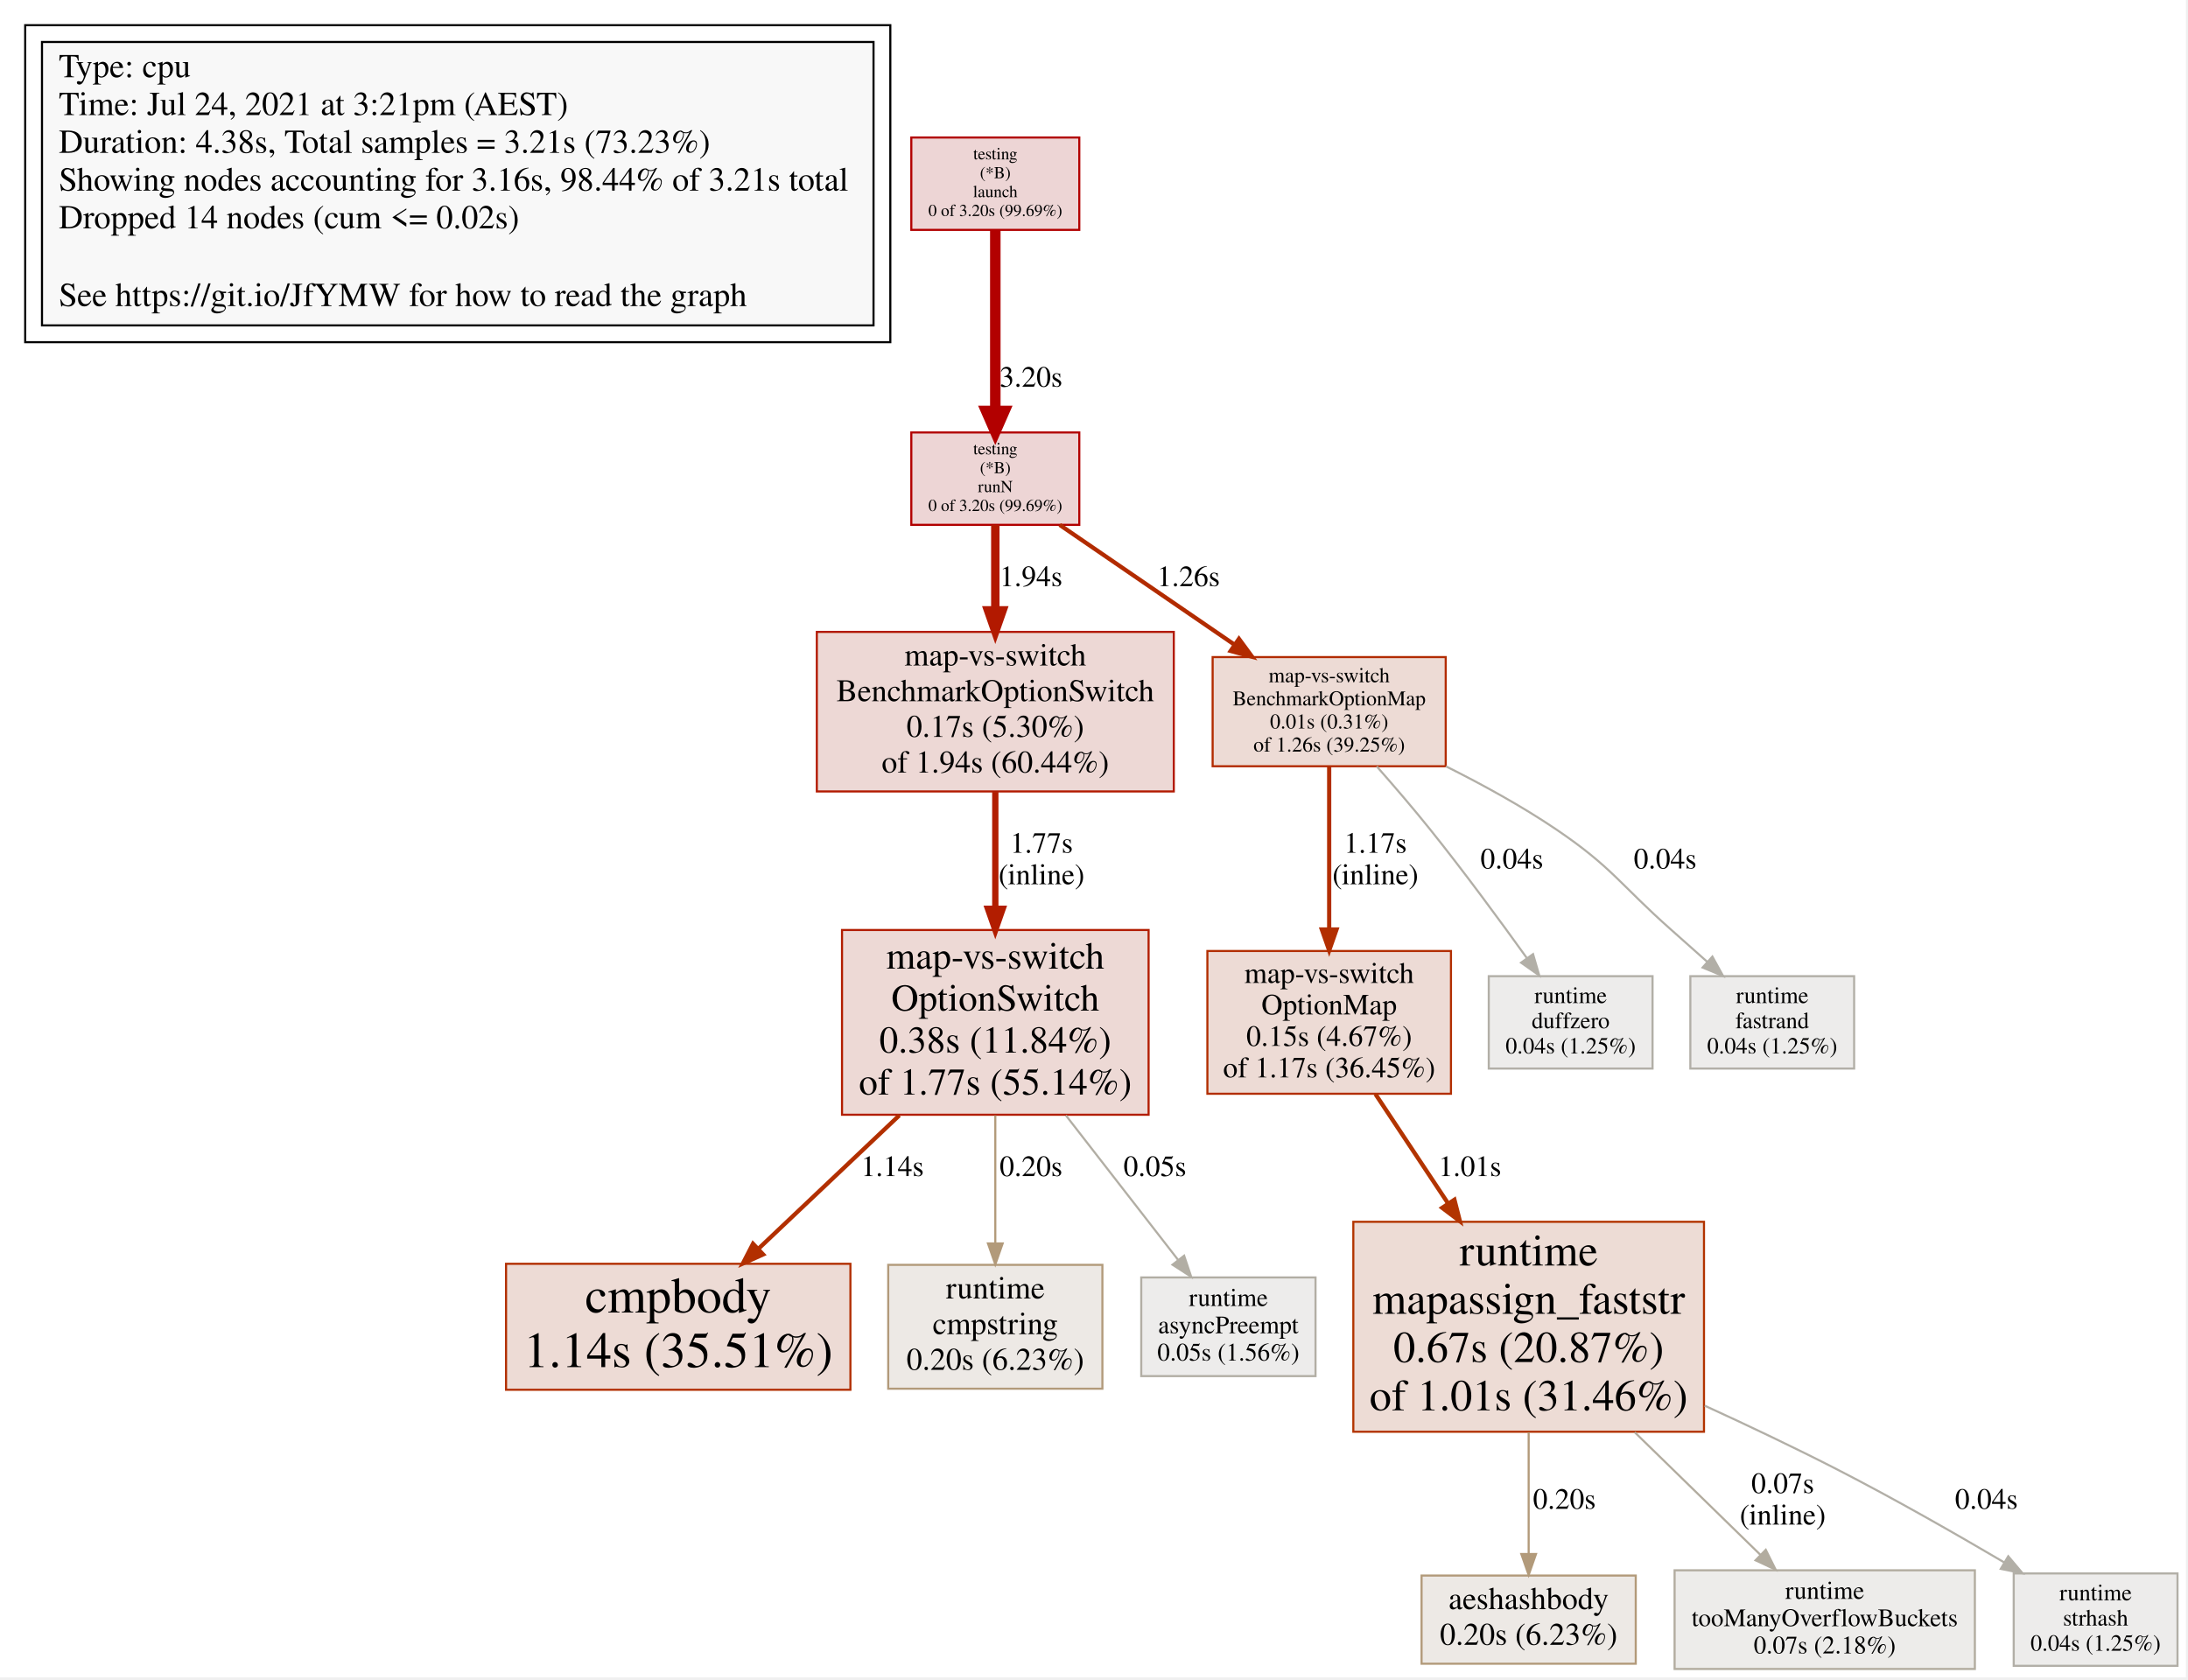
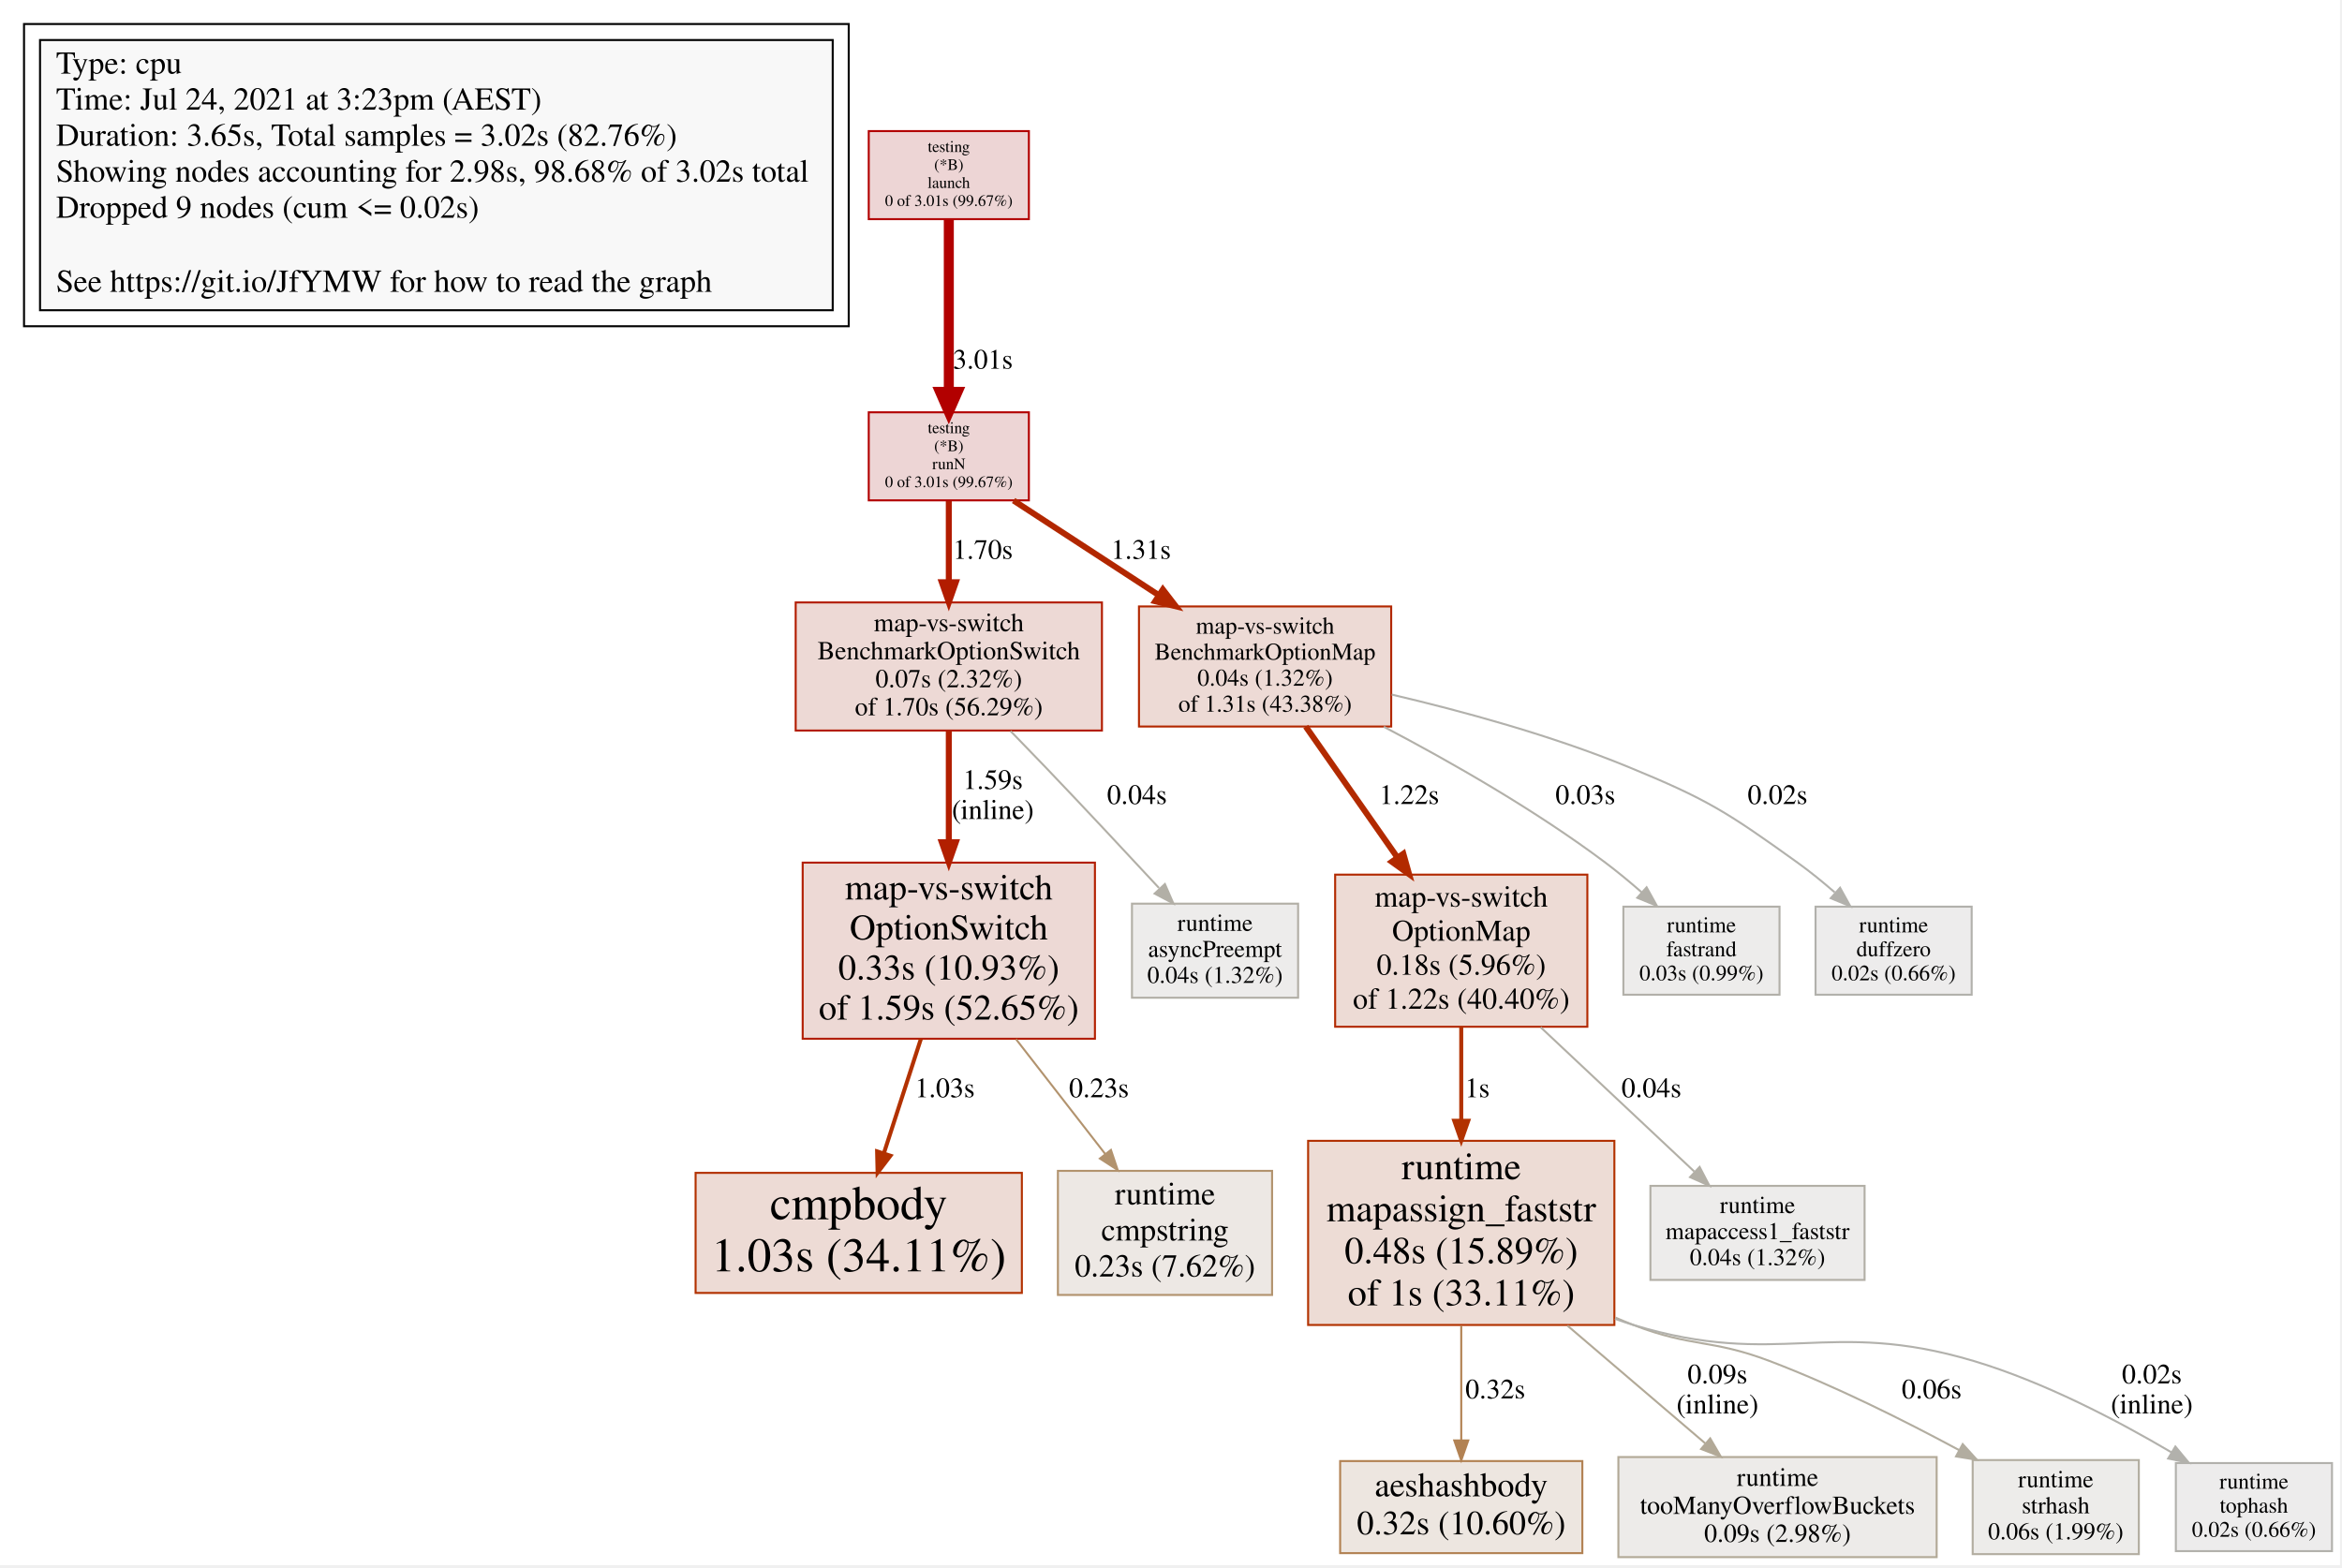
<svg xmlns="http://www.w3.org/2000/svg" xmlns:xlink="http://www.w3.org/1999/xlink" width="100%" height="100%">
  <g id="viewport" transform="scale(0.5,0.5) translate(0,0)">
-     <g id="graph0" class="graph" transform="scale(1 1) rotate(0) translate(4 795)">
-       <polygon fill="white" stroke="transparent" points="-4,4 -4,-795 1037,-795 1037,4 -4,4" />
+     <g id="graph0" class="graph" transform="scale(1 1) rotate(0) translate(4 778)">
+       <polygon fill="white" stroke="transparent" points="-4,4 -4,-778 1165,-778 1165,4 -4,4" />
      <g id="clust1" class="cluster">
-         <polygon fill="none" stroke="black" points="8,-632 8,-783 420,-783 420,-632 8,-632" />
+         <polygon fill="none" stroke="black" points="8,-615 8,-766 420,-766 420,-615 8,-615" />
      </g>
      <g id="node1" class="node">
-         <polygon fill="#f8f8f8" stroke="black" points="412,-775 16,-775 16,-640 412,-640 412,-775" />
-         <text text-anchor="start" x="24" y="-758.2" font-family="Times,serif" font-size="16.00">Type: cpu</text>
-         <text text-anchor="start" x="24" y="-740.2" font-family="Times,serif" font-size="16.00">Time: Jul 24, 2021 at 3:21pm (AEST)</text>
-         <text text-anchor="start" x="24" y="-722.2" font-family="Times,serif" font-size="16.00">Duration: 4.38s, Total samples = 3.21s (73.23%)</text>
-         <text text-anchor="start" x="24" y="-704.2" font-family="Times,serif" font-size="16.00">Showing nodes accounting for 3.16s, 98.44% of 3.21s total</text>
-         <text text-anchor="start" x="24" y="-686.2" font-family="Times,serif" font-size="16.00">Dropped 14 nodes (cum &lt;= 0.02s)</text>
-         <text text-anchor="start" x="24" y="-649.2" font-family="Times,serif" font-size="16.00">See https://git.io/JfYMW for how to read the graph</text>
+         <polygon fill="#f8f8f8" stroke="black" points="412,-758 16,-758 16,-623 412,-623 412,-758" />
+         <text text-anchor="start" x="24" y="-741.2" font-family="Times,serif" font-size="16.00">Type: cpu</text>
+         <text text-anchor="start" x="24" y="-723.2" font-family="Times,serif" font-size="16.00">Time: Jul 24, 2021 at 3:23pm (AEST)</text>
+         <text text-anchor="start" x="24" y="-705.2" font-family="Times,serif" font-size="16.00">Duration: 3.65s, Total samples = 3.02s (82.76%)</text>
+         <text text-anchor="start" x="24" y="-687.2" font-family="Times,serif" font-size="16.00">Showing nodes accounting for 2.98s, 98.68% of 3.02s total</text>
+         <text text-anchor="start" x="24" y="-669.2" font-family="Times,serif" font-size="16.00">Dropped 9 nodes (cum &lt;= 0.02s)</text>
+         <text text-anchor="start" x="24" y="-632.2" font-family="Times,serif" font-size="16.00">See https://git.io/JfYMW for how to read the graph</text>
      </g>
      <g id="node1" class="node">
        <g id="a_node1">
-           <a xlink:title="testing.(*B).launch (3.20s)">
-             <polygon fill="#edd5d5" stroke="#b20000" points="510,-729.5 430,-729.5 430,-685.5 510,-685.5 510,-729.5" />
-             <text text-anchor="middle" x="470" y="-719.1" font-family="Times,serif" font-size="8.00">testing</text>
-             <text text-anchor="middle" x="470" y="-710.1" font-family="Times,serif" font-size="8.00">(*B)</text>
-             <text text-anchor="middle" x="470" y="-701.1" font-family="Times,serif" font-size="8.00">launch</text>
-             <text text-anchor="middle" x="470" y="-692.1" font-family="Times,serif" font-size="8.00">0 of 3.20s (99.69%)</text>
+           <a xlink:title="testing.(*B).launch (3.01s)">
+             <polygon fill="#edd5d5" stroke="#b20000" points="510,-712.5 430,-712.5 430,-668.5 510,-668.5 510,-712.5" />
+             <text text-anchor="middle" x="470" y="-702.1" font-family="Times,serif" font-size="8.00">testing</text>
+             <text text-anchor="middle" x="470" y="-693.1" font-family="Times,serif" font-size="8.00">(*B)</text>
+             <text text-anchor="middle" x="470" y="-684.1" font-family="Times,serif" font-size="8.00">launch</text>
+             <text text-anchor="middle" x="470" y="-675.1" font-family="Times,serif" font-size="8.00">0 of 3.01s (99.67%)</text>
          </a>
        </g>
      </g>
      <g id="node2" class="node">
        <g id="a_node2">
-           <a xlink:title="testing.(*B).runN (3.20s)">
-             <polygon fill="#edd5d5" stroke="#b20000" points="510,-589 430,-589 430,-545 510,-545 510,-589" />
-             <text text-anchor="middle" x="470" y="-578.6" font-family="Times,serif" font-size="8.00">testing</text>
-             <text text-anchor="middle" x="470" y="-569.6" font-family="Times,serif" font-size="8.00">(*B)</text>
-             <text text-anchor="middle" x="470" y="-560.6" font-family="Times,serif" font-size="8.00">runN</text>
-             <text text-anchor="middle" x="470" y="-551.6" font-family="Times,serif" font-size="8.00">0 of 3.20s (99.69%)</text>
+           <a xlink:title="testing.(*B).runN (3.01s)">
+             <polygon fill="#edd5d5" stroke="#b20000" points="510,-572 430,-572 430,-528 510,-528 510,-572" />
+             <text text-anchor="middle" x="470" y="-561.6" font-family="Times,serif" font-size="8.00">testing</text>
+             <text text-anchor="middle" x="470" y="-552.6" font-family="Times,serif" font-size="8.00">(*B)</text>
+             <text text-anchor="middle" x="470" y="-543.6" font-family="Times,serif" font-size="8.00">runN</text>
+             <text text-anchor="middle" x="470" y="-534.6" font-family="Times,serif" font-size="8.00">0 of 3.01s (99.67%)</text>
          </a>
        </g>
      </g>
      <g id="edge1" class="edge">
        <g id="a_edge1">
-           <a xlink:title="testing.(*B).launch -&gt; testing.(*B).runN (3.20s)">
-             <path fill="none" stroke="#b20000" stroke-width="5" d="M470,-685.46C470,-662.59 470,-625.77 470,-599.45" />
-             <polygon fill="#b20000" stroke="#b20000" stroke-width="5" points="474.38,-599.23 470,-589.23 465.63,-599.23 474.38,-599.23" />
+           <a xlink:title="testing.(*B).launch -&gt; testing.(*B).runN (3.01s)">
+             <path fill="none" stroke="#b20000" stroke-width="5" d="M470,-668.46C470,-645.59 470,-608.77 470,-582.45" />
+             <polygon fill="#b20000" stroke="#b20000" stroke-width="5" points="474.38,-582.23 470,-572.23 465.63,-582.23 474.38,-582.23" />
          </a>
        </g>
        <g id="a_edge1-label">
-           <a xlink:title="testing.(*B).launch -&gt; testing.(*B).runN (3.20s)">
-             <text text-anchor="middle" x="487" y="-610.8" font-family="Times,serif" font-size="14.00"> 3.20s</text>
+           <a xlink:title="testing.(*B).launch -&gt; testing.(*B).runN (3.01s)">
+             <text text-anchor="middle" x="487" y="-593.8" font-family="Times,serif" font-size="14.00"> 3.01s</text>
+           </a>
+         </g>
+       </g>
+       <g id="node7" class="node">
+         <g id="a_node7">
+           <a xlink:title="github.com/joshcarp/go-benchmarks/map-vs-switch.BenchmarkOptionSwitch (1.70s)">
+             <polygon fill="#edd9d5" stroke="#b21c00" points="546.5,-477 393.5,-477 393.5,-413 546.5,-413 546.5,-477" />
+             <text text-anchor="middle" x="470" y="-462.6" font-family="Times,serif" font-size="13.00">map-vs-switch</text>
+             <text text-anchor="middle" x="470" y="-448.6" font-family="Times,serif" font-size="13.00">BenchmarkOptionSwitch</text>
+             <text text-anchor="middle" x="470" y="-434.6" font-family="Times,serif" font-size="13.00">0.07s (2.32%)</text>
+             <text text-anchor="middle" x="470" y="-420.6" font-family="Times,serif" font-size="13.00">of 1.70s (56.29%)</text>
+           </a>
+         </g>
+       </g>
+       <g id="edge2" class="edge">
+         <g id="a_edge2">
+           <a xlink:title="testing.(*B).runN -&gt; github.com/joshcarp/go-benchmarks/map-vs-switch.BenchmarkOptionSwitch (1.70s)">
+             <path fill="none" stroke="#b21c00" stroke-width="3" d="M470,-527.66C470,-516.01 470,-501.19 470,-487.38" />
+             <polygon fill="#b21c00" stroke="#b21c00" stroke-width="3" points="473.5,-487.09 470,-477.09 466.5,-487.09 473.5,-487.09" />
+           </a>
+         </g>
+         <g id="a_edge2-label">
+           <a xlink:title="testing.(*B).runN -&gt; github.com/joshcarp/go-benchmarks/map-vs-switch.BenchmarkOptionSwitch (1.70s)">
+             <text text-anchor="middle" x="487" y="-498.8" font-family="Times,serif" font-size="14.00"> 1.70s</text>
+           </a>
+         </g>
+       </g>
+       <g id="node8" class="node">
+         <g id="a_node8">
+           <a xlink:title="github.com/joshcarp/go-benchmarks/map-vs-switch.BenchmarkOptionMap (1.31s)">
+             <polygon fill="#eddad5" stroke="#b22700" points="691,-475 565,-475 565,-415 691,-415 691,-475" />
+             <text text-anchor="middle" x="628" y="-461.4" font-family="Times,serif" font-size="12.00">map-vs-switch</text>
+             <text text-anchor="middle" x="628" y="-448.4" font-family="Times,serif" font-size="12.00">BenchmarkOptionMap</text>
+             <text text-anchor="middle" x="628" y="-435.4" font-family="Times,serif" font-size="12.00">0.04s (1.32%)</text>
+             <text text-anchor="middle" x="628" y="-422.4" font-family="Times,serif" font-size="12.00">of 1.31s (43.38%)</text>
+           </a>
+         </g>
+       </g>
+       <g id="edge4" class="edge">
+         <g id="a_edge4">
+           <a xlink:title="testing.(*B).runN -&gt; github.com/joshcarp/go-benchmarks/map-vs-switch.BenchmarkOptionMap (1.31s)">
+             <path fill="none" stroke="#b22700" stroke-width="3" d="M502.35,-527.91C523.18,-514.33 550.74,-496.36 574.75,-480.72" />
+             <polygon fill="#b22700" stroke="#b22700" stroke-width="3" points="576.94,-483.46 583.41,-475.07 573.12,-477.6 576.94,-483.46" />
+           </a>
+         </g>
+         <g id="a_edge4-label">
+           <a xlink:title="testing.(*B).runN -&gt; github.com/joshcarp/go-benchmarks/map-vs-switch.BenchmarkOptionMap (1.31s)">
+             <text text-anchor="middle" x="566" y="-498.8" font-family="Times,serif" font-size="14.00"> 1.31s</text>
+           </a>
+         </g>
+       </g>
+       <g id="node3" class="node">
+         <g id="a_node3">
+           <a xlink:title="github.com/joshcarp/go-benchmarks/map-vs-switch.OptionSwitch (1.59s)">
+             <polygon fill="#edd9d5" stroke="#b21f00" points="543,-347 397,-347 397,-259 543,-259 543,-347" />
+             <text text-anchor="middle" x="470" y="-328.6" font-family="Times,serif" font-size="18.00">map-vs-switch</text>
+             <text text-anchor="middle" x="470" y="-308.6" font-family="Times,serif" font-size="18.00">OptionSwitch</text>
+             <text text-anchor="middle" x="470" y="-288.6" font-family="Times,serif" font-size="18.00">0.33s (10.93%)</text>
+             <text text-anchor="middle" x="470" y="-268.6" font-family="Times,serif" font-size="18.00">of 1.59s (52.65%)</text>
+           </a>
+         </g>
+       </g>
+       <g id="node5" class="node">
+         <g id="a_node5">
+           <a xlink:title="cmpbody (1.03s)">
+             <polygon fill="#eddbd5" stroke="#b23100" points="506.5,-192 343.5,-192 343.5,-132 506.5,-132 506.5,-192" />
+             <text text-anchor="middle" x="425" y="-168.8" font-family="Times,serif" font-size="24.00">cmpbody</text>
+             <text text-anchor="middle" x="425" y="-142.8" font-family="Times,serif" font-size="24.00">1.03s (34.11%)</text>
+           </a>
+         </g>
+       </g>
+       <g id="edge6" class="edge">
+         <g id="a_edge6">
+           <a xlink:title="github.com/joshcarp/go-benchmarks/map-vs-switch.OptionSwitch -&gt; cmpbody (1.03s)">
+             <path fill="none" stroke="#b23100" stroke-width="2" d="M456.01,-258.78C450.14,-240.66 443.37,-219.74 437.66,-202.09" />
+             <polygon fill="#b23100" stroke="#b23100" stroke-width="2" points="440.84,-200.55 434.43,-192.12 434.18,-202.71 440.84,-200.55" />
+           </a>
+         </g>
+         <g id="a_edge6-label">
+           <a xlink:title="github.com/joshcarp/go-benchmarks/map-vs-switch.OptionSwitch -&gt; cmpbody (1.03s)">
+             <text text-anchor="middle" x="468" y="-229.8" font-family="Times,serif" font-size="14.00"> 1.03s</text>
+           </a>
+         </g>
+       </g>
+       <g id="node10" class="node">
+         <g id="a_node10">
+           <a xlink:title="runtime.cmpstring (0.23s)">
+             <polygon fill="#ede8e4" stroke="#b2936e" points="631.5,-193 524.5,-193 524.5,-131 631.5,-131 631.5,-193" />
+             <text text-anchor="middle" x="578" y="-176.2" font-family="Times,serif" font-size="16.00">runtime</text>
+             <text text-anchor="middle" x="578" y="-158.2" font-family="Times,serif" font-size="16.00">cmpstring</text>
+             <text text-anchor="middle" x="578" y="-140.2" font-family="Times,serif" font-size="16.00">0.23s (7.62%)</text>
+           </a>
+         </g>
+       </g>
+       <g id="edge9" class="edge">
+         <g id="a_edge9">
+           <a xlink:title="github.com/joshcarp/go-benchmarks/map-vs-switch.OptionSwitch -&gt; runtime.cmpstring (0.23s)">
+             <path fill="none" stroke="#b2936e" d="M503.58,-258.78C517.86,-240.4 534.38,-219.14 548.22,-201.32" />
+             <polygon fill="#b2936e" stroke="#b2936e" points="551,-203.45 554.38,-193.4 545.48,-199.15 551,-203.45" />
+           </a>
+         </g>
+         <g id="a_edge9-label">
+           <a xlink:title="github.com/joshcarp/go-benchmarks/map-vs-switch.OptionSwitch -&gt; runtime.cmpstring (0.23s)">
+             <text text-anchor="middle" x="545" y="-229.8" font-family="Times,serif" font-size="14.00"> 0.23s</text>
+           </a>
+         </g>
+       </g>
+       <g id="node4" class="node">
+         <g id="a_node4">
+           <a xlink:title="runtime.mapassign_faststr (1s)">
+             <polygon fill="#eddcd5" stroke="#b23200" points="802.5,-208 649.5,-208 649.5,-116 802.5,-116 802.5,-208" />
+             <text text-anchor="middle" x="726" y="-188.8" font-family="Times,serif" font-size="19.00">runtime</text>
+             <text text-anchor="middle" x="726" y="-167.8" font-family="Times,serif" font-size="19.00">mapassign_faststr</text>
+             <text text-anchor="middle" x="726" y="-146.8" font-family="Times,serif" font-size="19.00">0.48s (15.89%)</text>
+             <text text-anchor="middle" x="726" y="-125.8" font-family="Times,serif" font-size="19.00">of 1s (33.11%)</text>
+           </a>
+         </g>
+       </g>
+       <g id="node9" class="node">
+         <g id="a_node9">
+           <a xlink:title="aeshashbody (0.32s)">
+             <polygon fill="#ede6e0" stroke="#b28253" points="786.5,-48 665.5,-48 665.5,-2 786.5,-2 786.5,-48" />
+             <text text-anchor="middle" x="726" y="-30.4" font-family="Times,serif" font-size="17.00">aeshashbody</text>
+             <text text-anchor="middle" x="726" y="-11.4" font-family="Times,serif" font-size="17.00">0.32s (10.60%)</text>
+           </a>
+         </g>
+       </g>
+       <g id="edge8" class="edge">
+         <g id="a_edge8">
+           <a xlink:title="runtime.mapassign_faststr -&gt; aeshashbody (0.32s)">
+             <path fill="none" stroke="#b28253" d="M726,-115.67C726,-96.89 726,-75.54 726,-58.39" />
+             <polygon fill="#b28253" stroke="#b28253" points="729.5,-58.31 726,-48.31 722.5,-58.31 729.5,-58.31" />
+           </a>
+         </g>
+         <g id="a_edge8-label">
+           <a xlink:title="runtime.mapassign_faststr -&gt; aeshashbody (0.32s)">
+             <text text-anchor="middle" x="743" y="-79.3" font-family="Times,serif" font-size="14.00"> 0.32s</text>
+           </a>
+         </g>
+       </g>
+       <g id="node11" class="node">
+         <g id="a_node11">
+           <a xlink:title="runtime.tooManyOverflowBuckets (0.09s)">
+             <polygon fill="#edebe9" stroke="#b2a997" points="963.5,-50 804.5,-50 804.5,0 963.5,0 963.5,-50" />
+             <text text-anchor="middle" x="884" y="-35.6" font-family="Times,serif" font-size="13.00">runtime</text>
+             <text text-anchor="middle" x="884" y="-21.6" font-family="Times,serif" font-size="13.00">tooManyOverflowBuckets</text>
+             <text text-anchor="middle" x="884" y="-7.6" font-family="Times,serif" font-size="13.00">0.09s (2.98%)</text>
+           </a>
+         </g>
+       </g>
+       <g id="edge10" class="edge">
+         <g id="a_edge10">
+           <a xlink:title="runtime.mapassign_faststr -&gt; runtime.tooManyOverflowBuckets (0.09s)">
+             <path fill="none" stroke="#b2a997" d="M779.05,-115.67C801.69,-96.33 827.52,-74.26 847.89,-56.85" />
+             <polygon fill="#b2a997" stroke="#b2a997" points="850.37,-59.34 855.69,-50.19 845.82,-54.02 850.37,-59.34" />
+           </a>
+         </g>
+         <g id="a_edge10-label">
+           <a xlink:title="runtime.mapassign_faststr -&gt; runtime.tooManyOverflowBuckets (0.09s)">
+             <text text-anchor="middle" x="854" y="-86.8" font-family="Times,serif" font-size="14.00"> 0.09s</text>
+             <text text-anchor="middle" x="854" y="-71.8" font-family="Times,serif" font-size="14.00"> (inline)</text>
+           </a>
+         </g>
+       </g>
+       <g id="node12" class="node">
+         <g id="a_node12">
+           <a xlink:title="runtime.strhash (0.06s)">
+             <polygon fill="#edecea" stroke="#b2ada0" points="1064.5,-48.5 981.5,-48.5 981.5,-1.5 1064.5,-1.5 1064.5,-48.5" />
+             <text text-anchor="middle" x="1023" y="-34.9" font-family="Times,serif" font-size="12.00">runtime</text>
+             <text text-anchor="middle" x="1023" y="-21.9" font-family="Times,serif" font-size="12.00">strhash</text>
+             <text text-anchor="middle" x="1023" y="-8.9" font-family="Times,serif" font-size="12.00">0.06s (1.99%)</text>
+           </a>
+         </g>
+       </g>
+       <g id="edge11" class="edge">
+         <g id="a_edge11">
+           <a xlink:title="runtime.mapassign_faststr -&gt; runtime.strhash (0.06s)">
+             <path fill="none" stroke="#b2ada0" d="M802.98,-119.69C806,-118.39 809.02,-117.16 812,-116 841.14,-104.68 850.77,-109.09 880,-98 912.57,-85.64 947.53,-68.13 974.72,-53.47" />
+             <polygon fill="#b2ada0" stroke="#b2ada0" points="976.52,-56.47 983.63,-48.62 973.18,-50.32 976.52,-56.47" />
+           </a>
+         </g>
+         <g id="a_edge11-label">
+           <a xlink:title="runtime.mapassign_faststr -&gt; runtime.strhash (0.06s)">
+             <text text-anchor="middle" x="961" y="-79.3" font-family="Times,serif" font-size="14.00"> 0.06s</text>
+           </a>
+         </g>
+       </g>
+       <g id="node17" class="node">
+         <g id="a_node17">
+           <a xlink:title="runtime.tophash (0.02s)">
+             <polygon fill="#edecec" stroke="#b2b1ac" points="1161,-47 1083,-47 1083,-3 1161,-3 1161,-47" />
+             <text text-anchor="middle" x="1122" y="-34.2" font-family="Times,serif" font-size="11.00">runtime</text>
+             <text text-anchor="middle" x="1122" y="-22.2" font-family="Times,serif" font-size="11.00">tophash</text>
+             <text text-anchor="middle" x="1122" y="-10.2" font-family="Times,serif" font-size="11.00">0.02s (0.66%)</text>
+           </a>
+         </g>
+       </g>
+       <g id="edge16" class="edge">
+         <g id="a_edge16">
+           <a xlink:title="runtime.mapassign_faststr -&gt; runtime.tophash (0.02s)">
+             <path fill="none" stroke="#b2b1ac" d="M802.77,-119.09C805.85,-117.96 808.94,-116.93 812,-116 884.72,-94 909.2,-119.74 982,-98 1017.06,-87.53 1053.73,-68.32 1080.75,-52.38" />
+             <polygon fill="#b2b1ac" stroke="#b2b1ac" points="1082.75,-55.26 1089.52,-47.11 1079.15,-49.26 1082.75,-55.26" />
+           </a>
+         </g>
+         <g id="a_edge16-label">
+           <a xlink:title="runtime.mapassign_faststr -&gt; runtime.tophash (0.02s)">
+             <text text-anchor="middle" x="1071" y="-86.8" font-family="Times,serif" font-size="14.00"> 0.02s</text>
+             <text text-anchor="middle" x="1071" y="-71.8" font-family="Times,serif" font-size="14.00"> (inline)</text>
          </a>
        </g>
      </g>
      <g id="node6" class="node">
        <g id="a_node6">
-           <a xlink:title="github.com/joshcarp/benchmarks/map-vs-switch.BenchmarkOptionSwitch (1.94s)">
-             <polygon fill="#edd8d5" stroke="#b21900" points="555,-494 385,-494 385,-418 555,-418 555,-494" />
-             <text text-anchor="middle" x="470" y="-478" font-family="Times,serif" font-size="15.00">map-vs-switch</text>
-             <text text-anchor="middle" x="470" y="-461" font-family="Times,serif" font-size="15.00">BenchmarkOptionSwitch</text>
-             <text text-anchor="middle" x="470" y="-444" font-family="Times,serif" font-size="15.00">0.17s (5.30%)</text>
-             <text text-anchor="middle" x="470" y="-427" font-family="Times,serif" font-size="15.00">of 1.94s (60.44%)</text>
-           </a>
-         </g>
-       </g>
-       <g id="edge2" class="edge">
-         <g id="a_edge2">
-           <a xlink:title="testing.(*B).runN -&gt; github.com/joshcarp/benchmarks/map-vs-switch.BenchmarkOptionSwitch (1.94s)">
-             <path fill="none" stroke="#b21900" stroke-width="4" d="M470,-544.98C470,-533.43 470,-518.61 470,-504.43" />
-             <polygon fill="#b21900" stroke="#b21900" stroke-width="4" points="473.5,-504.28 470,-494.28 466.5,-504.28 473.5,-504.28" />
-           </a>
-         </g>
-         <g id="a_edge2-label">
-           <a xlink:title="testing.(*B).runN -&gt; github.com/joshcarp/benchmarks/map-vs-switch.BenchmarkOptionSwitch (1.94s)">
-             <text text-anchor="middle" x="487" y="-515.8" font-family="Times,serif" font-size="14.00"> 1.94s</text>
-           </a>
-         </g>
-       </g>
-       <g id="node8" class="node">
-         <g id="a_node8">
-           <a xlink:title="github.com/joshcarp/benchmarks/map-vs-switch.BenchmarkOptionMap (1.26s)">
-             <polygon fill="#eddbd5" stroke="#b22b00" points="684.5,-482 573.5,-482 573.5,-430 684.5,-430 684.5,-482" />
-             <text text-anchor="middle" x="629" y="-470" font-family="Times,serif" font-size="10.00">map-vs-switch</text>
-             <text text-anchor="middle" x="629" y="-459" font-family="Times,serif" font-size="10.00">BenchmarkOptionMap</text>
-             <text text-anchor="middle" x="629" y="-448" font-family="Times,serif" font-size="10.00">0.01s (0.31%)</text>
-             <text text-anchor="middle" x="629" y="-437" font-family="Times,serif" font-size="10.00">of 1.26s (39.25%)</text>
-           </a>
-         </g>
-       </g>
-       <g id="edge4" class="edge">
-         <g id="a_edge4">
-           <a xlink:title="testing.(*B).runN -&gt; github.com/joshcarp/benchmarks/map-vs-switch.BenchmarkOptionMap (1.26s)">
-             <path fill="none" stroke="#b22b00" stroke-width="2" d="M500.66,-544.98C524.27,-528.8 557.27,-506.17 583.9,-487.92" />
-             <polygon fill="#b22b00" stroke="#b22b00" stroke-width="2" points="586.03,-490.7 592.3,-482.16 582.07,-484.93 586.03,-490.7" />
-           </a>
-         </g>
-         <g id="a_edge4-label">
-           <a xlink:title="testing.(*B).runN -&gt; github.com/joshcarp/benchmarks/map-vs-switch.BenchmarkOptionMap (1.26s)">
-             <text text-anchor="middle" x="562" y="-515.8" font-family="Times,serif" font-size="14.00"> 1.26s</text>
-           </a>
-         </g>
-       </g>
-       <g id="node3" class="node">
-         <g id="a_node3">
-           <a xlink:title="github.com/joshcarp/benchmarks/map-vs-switch.OptionSwitch (1.77s)">
-             <polygon fill="#edd9d5" stroke="#b21d00" points="543,-352 397,-352 397,-264 543,-264 543,-352" />
-             <text text-anchor="middle" x="470" y="-333.6" font-family="Times,serif" font-size="18.00">map-vs-switch</text>
-             <text text-anchor="middle" x="470" y="-313.6" font-family="Times,serif" font-size="18.00">OptionSwitch</text>
-             <text text-anchor="middle" x="470" y="-293.6" font-family="Times,serif" font-size="18.00">0.38s (11.84%)</text>
-             <text text-anchor="middle" x="470" y="-273.6" font-family="Times,serif" font-size="18.00">of 1.77s (55.14%)</text>
-           </a>
-         </g>
-       </g>
-       <g id="node4" class="node">
-         <g id="a_node4">
-           <a xlink:title="cmpbody (1.14s)">
-             <polygon fill="#eddbd5" stroke="#b22f00" points="401,-193 237,-193 237,-133 401,-133 401,-193" />
-             <text text-anchor="middle" x="319" y="-169.8" font-family="Times,serif" font-size="24.00">cmpbody</text>
-             <text text-anchor="middle" x="319" y="-143.8" font-family="Times,serif" font-size="24.00">1.14s (35.51%)</text>
-           </a>
-         </g>
-       </g>
-       <g id="edge6" class="edge">
-         <g id="a_edge6">
-           <a xlink:title="github.com/joshcarp/benchmarks/map-vs-switch.OptionSwitch -&gt; cmpbody (1.14s)">
-             <path fill="none" stroke="#b22f00" stroke-width="2" d="M424.29,-263.71C402.79,-243.35 377.47,-219.37 357.04,-200.02" />
-             <polygon fill="#b22f00" stroke="#b22f00" stroke-width="2" points="359.42,-197.46 349.75,-193.12 354.61,-202.54 359.42,-197.46" />
-           </a>
-         </g>
-         <g id="a_edge6-label">
-           <a xlink:title="github.com/joshcarp/benchmarks/map-vs-switch.OptionSwitch -&gt; cmpbody (1.14s)">
-             <text text-anchor="middle" x="421" y="-234.8" font-family="Times,serif" font-size="14.00"> 1.14s</text>
-           </a>
-         </g>
-       </g>
-       <g id="node10" class="node">
-         <g id="a_node10">
-           <a xlink:title="runtime.cmpstring (0.20s)">
-             <polygon fill="#ede9e5" stroke="#b29a7a" points="521,-192.5 419,-192.5 419,-133.5 521,-133.5 521,-192.5" />
-             <text text-anchor="middle" x="470" y="-176.5" font-family="Times,serif" font-size="15.00">runtime</text>
-             <text text-anchor="middle" x="470" y="-159.5" font-family="Times,serif" font-size="15.00">cmpstring</text>
-             <text text-anchor="middle" x="470" y="-142.5" font-family="Times,serif" font-size="15.00">0.20s (6.23%)</text>
-           </a>
-         </g>
-       </g>
-       <g id="edge8" class="edge">
-         <g id="a_edge8">
-           <a xlink:title="github.com/joshcarp/benchmarks/map-vs-switch.OptionSwitch -&gt; runtime.cmpstring (0.20s)">
-             <path fill="none" stroke="#b29a7a" d="M470,-263.71C470,-244.29 470,-221.56 470,-202.71" />
-             <polygon fill="#b29a7a" stroke="#b29a7a" points="473.5,-202.69 470,-192.69 466.5,-202.69 473.5,-202.69" />
-           </a>
-         </g>
-         <g id="a_edge8-label">
-           <a xlink:title="github.com/joshcarp/benchmarks/map-vs-switch.OptionSwitch -&gt; runtime.cmpstring (0.20s)">
-             <text text-anchor="middle" x="487" y="-234.8" font-family="Times,serif" font-size="14.00"> 0.20s</text>
-           </a>
-         </g>
-       </g>
-       <g id="node12" class="node">
-         <g id="a_node12">
-           <a xlink:title="runtime.asyncPreempt (0.05s)">
-             <polygon fill="#edeceb" stroke="#b2aea4" points="622.5,-186.5 539.5,-186.5 539.5,-139.5 622.5,-139.5 622.5,-186.5" />
-             <text text-anchor="middle" x="581" y="-172.9" font-family="Times,serif" font-size="12.00">runtime</text>
-             <text text-anchor="middle" x="581" y="-159.9" font-family="Times,serif" font-size="12.00">asyncPreempt</text>
-             <text text-anchor="middle" x="581" y="-146.9" font-family="Times,serif" font-size="12.00">0.05s (1.56%)</text>
-           </a>
-         </g>
-       </g>
-       <g id="edge11" class="edge">
-         <g id="a_edge11">
-           <a xlink:title="github.com/joshcarp/benchmarks/map-vs-switch.OptionSwitch -&gt; runtime.asyncPreempt (0.05s)">
-             <path fill="none" stroke="#b2aea4" d="M503.6,-263.71C520.88,-241.45 541.52,-214.86 557.14,-194.74" />
-             <polygon fill="#b2aea4" stroke="#b2aea4" points="559.92,-196.86 563.29,-186.81 554.39,-192.57 559.92,-196.86" />
-           </a>
-         </g>
-         <g id="a_edge11-label">
-           <a xlink:title="github.com/joshcarp/benchmarks/map-vs-switch.OptionSwitch -&gt; runtime.asyncPreempt (0.05s)">
-             <text text-anchor="middle" x="546" y="-234.8" font-family="Times,serif" font-size="14.00"> 0.05s</text>
-           </a>
-         </g>
-       </g>
-       <g id="node5" class="node">
-         <g id="a_node5">
-           <a xlink:title="runtime.mapassign_faststr (1.01s)">
-             <polygon fill="#eddcd5" stroke="#b23400" points="807.5,-213 640.5,-213 640.5,-113 807.5,-113 807.5,-213" />
-             <text text-anchor="middle" x="724" y="-192.2" font-family="Times,serif" font-size="21.00">runtime</text>
-             <text text-anchor="middle" x="724" y="-169.2" font-family="Times,serif" font-size="21.00">mapassign_faststr</text>
-             <text text-anchor="middle" x="724" y="-146.2" font-family="Times,serif" font-size="21.00">0.67s (20.87%)</text>
-             <text text-anchor="middle" x="724" y="-123.2" font-family="Times,serif" font-size="21.00">of 1.01s (31.46%)</text>
-           </a>
-         </g>
-       </g>
-       <g id="node9" class="node">
-         <g id="a_node9">
-           <a xlink:title="aeshashbody (0.20s)">
-             <polygon fill="#ede9e5" stroke="#b29a7a" points="775,-44.5 673,-44.5 673,-2.5 775,-2.5 775,-44.5" />
-             <text text-anchor="middle" x="724" y="-28.5" font-family="Times,serif" font-size="15.00">aeshashbody</text>
-             <text text-anchor="middle" x="724" y="-11.5" font-family="Times,serif" font-size="15.00">0.20s (6.23%)</text>
-           </a>
-         </g>
-       </g>
-       <g id="edge9" class="edge">
-         <g id="a_edge9">
-           <a xlink:title="runtime.mapassign_faststr -&gt; aeshashbody (0.20s)">
-             <path fill="none" stroke="#b29a7a" d="M724,-112.75C724,-93.53 724,-72.1 724,-55.17" />
-             <polygon fill="#b29a7a" stroke="#b29a7a" points="727.5,-54.76 724,-44.76 720.5,-54.76 727.5,-54.76" />
-           </a>
-         </g>
-         <g id="a_edge9-label">
-           <a xlink:title="runtime.mapassign_faststr -&gt; aeshashbody (0.20s)">
-             <text text-anchor="middle" x="741" y="-76.3" font-family="Times,serif" font-size="14.00"> 0.20s</text>
-           </a>
-         </g>
-       </g>
-       <g id="node11" class="node">
-         <g id="a_node11">
-           <a xlink:title="runtime.tooManyOverflowBuckets (0.07s)">
-             <polygon fill="#edecea" stroke="#b2ac9f" points="936.5,-47 793.5,-47 793.5,0 936.5,0 936.5,-47" />
-             <text text-anchor="middle" x="865" y="-33.4" font-family="Times,serif" font-size="12.00">runtime</text>
-             <text text-anchor="middle" x="865" y="-20.4" font-family="Times,serif" font-size="12.00">tooManyOverflowBuckets</text>
-             <text text-anchor="middle" x="865" y="-7.4" font-family="Times,serif" font-size="12.00">0.07s (2.18%)</text>
-           </a>
-         </g>
-       </g>
-       <g id="edge10" class="edge">
-         <g id="a_edge10">
-           <a xlink:title="runtime.mapassign_faststr -&gt; runtime.tooManyOverflowBuckets (0.07s)">
-             <path fill="none" stroke="#b2ac9f" d="M774.51,-112.75C794.56,-93.19 816.96,-71.35 834.46,-54.28" />
-             <polygon fill="#b2ac9f" stroke="#b2ac9f" points="836.92,-56.77 841.64,-47.28 832.04,-51.76 836.92,-56.77" />
-           </a>
-         </g>
-         <g id="a_edge10-label">
-           <a xlink:title="runtime.mapassign_faststr -&gt; runtime.tooManyOverflowBuckets (0.07s)">
-             <text text-anchor="middle" x="845" y="-83.8" font-family="Times,serif" font-size="14.00"> 0.07s</text>
-             <text text-anchor="middle" x="845" y="-68.8" font-family="Times,serif" font-size="14.00"> (inline)</text>
+           <a xlink:title="github.com/joshcarp/go-benchmarks/map-vs-switch.OptionMap (1.22s)">
+             <polygon fill="#eddbd5" stroke="#b22a00" points="789,-341 663,-341 663,-265 789,-265 789,-341" />
+             <text text-anchor="middle" x="726" y="-325" font-family="Times,serif" font-size="15.00">map-vs-switch</text>
+             <text text-anchor="middle" x="726" y="-308" font-family="Times,serif" font-size="15.00">OptionMap</text>
+             <text text-anchor="middle" x="726" y="-291" font-family="Times,serif" font-size="15.00">0.18s (5.96%)</text>
+             <text text-anchor="middle" x="726" y="-274" font-family="Times,serif" font-size="15.00">of 1.22s (40.40%)</text>
+           </a>
+         </g>
+       </g>
+       <g id="edge7" class="edge">
+         <g id="a_edge7">
+           <a xlink:title="github.com/joshcarp/go-benchmarks/map-vs-switch.OptionMap -&gt; runtime.mapassign_faststr (1s)">
+             <path fill="none" stroke="#b23200" stroke-width="2" d="M726,-264.75C726,-250.44 726,-233.78 726,-218.13" />
+             <polygon fill="#b23200" stroke="#b23200" stroke-width="2" points="729.5,-218.03 726,-208.03 722.5,-218.03 729.5,-218.03" />
+           </a>
+         </g>
+         <g id="a_edge7-label">
+           <a xlink:title="github.com/joshcarp/go-benchmarks/map-vs-switch.OptionMap -&gt; runtime.mapassign_faststr (1s)">
+             <text text-anchor="middle" x="734" y="-229.8" font-family="Times,serif" font-size="14.00"> 1s</text>
+           </a>
+         </g>
+       </g>
+       <g id="node14" class="node">
+         <g id="a_node14">
+           <a xlink:title="runtime.mapaccess1_faststr (0.04s)">
+             <polygon fill="#edeceb" stroke="#b2afa6" points="927.5,-185.5 820.5,-185.5 820.5,-138.5 927.5,-138.5 927.5,-185.5" />
+             <text text-anchor="middle" x="874" y="-171.9" font-family="Times,serif" font-size="12.00">runtime</text>
+             <text text-anchor="middle" x="874" y="-158.9" font-family="Times,serif" font-size="12.00">mapaccess1_faststr</text>
+             <text text-anchor="middle" x="874" y="-145.9" font-family="Times,serif" font-size="12.00">0.04s (1.32%)</text>
+           </a>
+         </g>
+       </g>
+       <g id="edge13" class="edge">
+         <g id="a_edge13">
+           <a xlink:title="github.com/joshcarp/go-benchmarks/map-vs-switch.OptionMap -&gt; runtime.mapaccess1_faststr (0.04s)">
+             <path fill="none" stroke="#b2afa6" d="M765.66,-264.75C789.71,-242.16 819.98,-213.74 842.41,-192.67" />
+             <polygon fill="#b2afa6" stroke="#b2afa6" points="845.09,-194.95 849.99,-185.55 840.3,-189.85 845.09,-194.95" />
+           </a>
+         </g>
+         <g id="a_edge13-label">
+           <a xlink:title="github.com/joshcarp/go-benchmarks/map-vs-switch.OptionMap -&gt; runtime.mapaccess1_faststr (0.04s)">
+             <text text-anchor="middle" x="821" y="-229.8" font-family="Times,serif" font-size="14.00"> 0.04s</text>
+           </a>
+         </g>
+       </g>
+       <g id="edge3" class="edge">
+         <g id="a_edge3">
+           <a xlink:title="github.com/joshcarp/go-benchmarks/map-vs-switch.BenchmarkOptionSwitch -&gt; github.com/joshcarp/go-benchmarks/map-vs-switch.OptionSwitch (1.59s)">
+             <path fill="none" stroke="#b21f00" stroke-width="3" d="M470,-412.93C470,-396.62 470,-376.17 470,-357.41" />
+             <polygon fill="#b21f00" stroke="#b21f00" stroke-width="3" points="473.5,-357.19 470,-347.19 466.5,-357.19 473.5,-357.19" />
+           </a>
+         </g>
+         <g id="a_edge3-label">
+           <a xlink:title="github.com/joshcarp/go-benchmarks/map-vs-switch.BenchmarkOptionSwitch -&gt; github.com/joshcarp/go-benchmarks/map-vs-switch.OptionSwitch (1.59s)">
+             <text text-anchor="middle" x="492" y="-383.8" font-family="Times,serif" font-size="14.00"> 1.59s</text>
+             <text text-anchor="middle" x="492" y="-368.8" font-family="Times,serif" font-size="14.00"> (inline)</text>
+           </a>
+         </g>
+       </g>
+       <g id="node13" class="node">
+         <g id="a_node13">
+           <a xlink:title="runtime.asyncPreempt (0.04s)">
+             <polygon fill="#edeceb" stroke="#b2afa6" points="644.5,-326.5 561.5,-326.5 561.5,-279.5 644.5,-279.5 644.5,-326.5" />
+             <text text-anchor="middle" x="603" y="-312.9" font-family="Times,serif" font-size="12.00">runtime</text>
+             <text text-anchor="middle" x="603" y="-299.9" font-family="Times,serif" font-size="12.00">asyncPreempt</text>
+             <text text-anchor="middle" x="603" y="-286.9" font-family="Times,serif" font-size="12.00">0.04s (1.32%)</text>
+           </a>
+         </g>
+       </g>
+       <g id="edge12" class="edge">
+         <g id="a_edge12">
+           <a xlink:title="github.com/joshcarp/go-benchmarks/map-vs-switch.BenchmarkOptionSwitch -&gt; runtime.asyncPreempt (0.04s)">
+             <path fill="none" stroke="#b2afa6" d="M500.84,-412.74C506.57,-406.87 512.48,-400.77 518,-395 537.18,-374.95 558.49,-352.13 574.98,-334.36" />
+             <polygon fill="#b2afa6" stroke="#b2afa6" points="577.96,-336.29 582.19,-326.58 572.82,-331.53 577.96,-336.29" />
+           </a>
+         </g>
+         <g id="a_edge12-label">
+           <a xlink:title="github.com/joshcarp/go-benchmarks/map-vs-switch.BenchmarkOptionSwitch -&gt; runtime.asyncPreempt (0.04s)">
+             <text text-anchor="middle" x="564" y="-376.3" font-family="Times,serif" font-size="14.00"> 0.04s</text>
+           </a>
+         </g>
+       </g>
+       <g id="edge5" class="edge">
+         <g id="a_edge5">
+           <a xlink:title="github.com/joshcarp/go-benchmarks/map-vs-switch.BenchmarkOptionMap -&gt; github.com/joshcarp/go-benchmarks/map-vs-switch.OptionMap (1.22s)">
+             <path fill="none" stroke="#b22a00" stroke-width="3" d="M648.31,-414.99C661.52,-396.11 679.03,-371.09 694.09,-349.59" />
+             <polygon fill="#b22a00" stroke="#b22a00" stroke-width="3" points="697.07,-351.43 699.94,-341.23 691.34,-347.42 697.07,-351.43" />
+           </a>
+         </g>
+         <g id="a_edge5-label">
+           <a xlink:title="github.com/joshcarp/go-benchmarks/map-vs-switch.BenchmarkOptionMap -&gt; github.com/joshcarp/go-benchmarks/map-vs-switch.OptionMap (1.22s)">
+             <text text-anchor="middle" x="700" y="-376.3" font-family="Times,serif" font-size="14.00"> 1.22s</text>
          </a>
        </g>
      </g>
      <g id="node15" class="node">
        <g id="a_node15">
-           <a xlink:title="runtime.strhash (0.04s)">
-             <polygon fill="#edeceb" stroke="#b2afa7" points="1033,-45.5 955,-45.5 955,-1.5 1033,-1.5 1033,-45.5" />
-             <text text-anchor="middle" x="994" y="-32.7" font-family="Times,serif" font-size="11.00">runtime</text>
-             <text text-anchor="middle" x="994" y="-20.7" font-family="Times,serif" font-size="11.00">strhash</text>
-             <text text-anchor="middle" x="994" y="-8.7" font-family="Times,serif" font-size="11.00">0.04s (1.25%)</text>
+           <a xlink:title="runtime.fastrand (0.03s)">
+             <polygon fill="#edeceb" stroke="#b2b0a9" points="885,-325 807,-325 807,-281 885,-281 885,-325" />
+             <text text-anchor="middle" x="846" y="-312.2" font-family="Times,serif" font-size="11.00">runtime</text>
+             <text text-anchor="middle" x="846" y="-300.2" font-family="Times,serif" font-size="11.00">fastrand</text>
+             <text text-anchor="middle" x="846" y="-288.2" font-family="Times,serif" font-size="11.00">0.03s (0.99%)</text>
          </a>
        </g>
      </g>
      <g id="edge14" class="edge">
        <g id="a_edge14">
-           <a xlink:title="runtime.mapassign_faststr -&gt; runtime.strhash (0.04s)">
-             <path fill="none" stroke="#b2afa7" d="M807.83,-125.42C828.65,-115.89 850.79,-105.37 871,-95 897.89,-81.2 927.29,-64.42 950.6,-50.69" />
-             <polygon fill="#b2afa7" stroke="#b2afa7" points="952.4,-53.69 959.22,-45.59 948.83,-47.67 952.4,-53.69" />
+           <a xlink:title="github.com/joshcarp/go-benchmarks/map-vs-switch.BenchmarkOptionMap -&gt; runtime.fastrand (0.03s)">
+             <path fill="none" stroke="#b2b0a9" d="M687.31,-414.88C721.05,-397.17 763.35,-373.01 798,-347 804.03,-342.47 810.21,-337.35 816.04,-332.26" />
+             <polygon fill="#b2b0a9" stroke="#b2b0a9" points="818.6,-334.67 823.74,-325.4 813.94,-329.44 818.6,-334.67" />
          </a>
        </g>
        <g id="a_edge14-label">
-           <a xlink:title="runtime.mapassign_faststr -&gt; runtime.strhash (0.04s)">
-             <text text-anchor="middle" x="942" y="-76.3" font-family="Times,serif" font-size="14.00"> 0.04s</text>
-           </a>
-         </g>
-       </g>
-       <g id="edge3" class="edge">
-         <g id="a_edge3">
-           <a xlink:title="github.com/joshcarp/benchmarks/map-vs-switch.BenchmarkOptionSwitch -&gt; github.com/joshcarp/benchmarks/map-vs-switch.OptionSwitch (1.77s)">
-             <path fill="none" stroke="#b21d00" stroke-width="3" d="M470,-417.78C470,-400.89 470,-380.59 470,-362.14" />
-             <polygon fill="#b21d00" stroke="#b21d00" stroke-width="3" points="473.5,-362.11 470,-352.11 466.5,-362.11 473.5,-362.11" />
-           </a>
-         </g>
-         <g id="a_edge3-label">
-           <a xlink:title="github.com/joshcarp/benchmarks/map-vs-switch.BenchmarkOptionSwitch -&gt; github.com/joshcarp/benchmarks/map-vs-switch.OptionSwitch (1.77s)">
-             <text text-anchor="middle" x="492" y="-388.8" font-family="Times,serif" font-size="14.00"> 1.77s</text>
-             <text text-anchor="middle" x="492" y="-373.8" font-family="Times,serif" font-size="14.00"> (inline)</text>
-           </a>
-         </g>
-       </g>
-       <g id="node7" class="node">
-         <g id="a_node7">
-           <a xlink:title="github.com/joshcarp/benchmarks/map-vs-switch.OptionMap (1.17s)">
-             <polygon fill="#eddbd5" stroke="#b22e00" points="687,-342 571,-342 571,-274 687,-274 687,-342" />
-             <text text-anchor="middle" x="629" y="-326.8" font-family="Times,serif" font-size="14.00">map-vs-switch</text>
-             <text text-anchor="middle" x="629" y="-311.8" font-family="Times,serif" font-size="14.00">OptionMap</text>
-             <text text-anchor="middle" x="629" y="-296.8" font-family="Times,serif" font-size="14.00">0.15s (4.67%)</text>
-             <text text-anchor="middle" x="629" y="-281.8" font-family="Times,serif" font-size="14.00">of 1.17s (36.45%)</text>
-           </a>
-         </g>
-       </g>
-       <g id="edge7" class="edge">
-         <g id="a_edge7">
-           <a xlink:title="github.com/joshcarp/benchmarks/map-vs-switch.OptionMap -&gt; runtime.mapassign_faststr (1.01s)">
-             <path fill="none" stroke="#b23400" stroke-width="2" d="M651.03,-273.83C661.3,-258.38 673.83,-239.53 685.58,-221.83" />
-             <polygon fill="#b23400" stroke="#b23400" stroke-width="2" points="688.65,-223.53 691.27,-213.26 682.82,-219.66 688.65,-223.53" />
-           </a>
-         </g>
-         <g id="a_edge7-label">
-           <a xlink:title="github.com/joshcarp/benchmarks/map-vs-switch.OptionMap -&gt; runtime.mapassign_faststr (1.01s)">
-             <text text-anchor="middle" x="696" y="-234.8" font-family="Times,serif" font-size="14.00"> 1.01s</text>
-           </a>
-         </g>
-       </g>
-       <g id="edge5" class="edge">
-         <g id="a_edge5">
-           <a xlink:title="github.com/joshcarp/benchmarks/map-vs-switch.BenchmarkOptionMap -&gt; github.com/joshcarp/benchmarks/map-vs-switch.OptionMap (1.17s)">
-             <path fill="none" stroke="#b22e00" stroke-width="2" d="M629,-429.9C629,-408.62 629,-377.61 629,-352.33" />
-             <polygon fill="#b22e00" stroke="#b22e00" stroke-width="2" points="632.5,-352.24 629,-342.24 625.5,-352.24 632.5,-352.24" />
-           </a>
-         </g>
-         <g id="a_edge5-label">
-           <a xlink:title="github.com/joshcarp/benchmarks/map-vs-switch.BenchmarkOptionMap -&gt; github.com/joshcarp/benchmarks/map-vs-switch.OptionMap (1.17s)">
-             <text text-anchor="middle" x="651" y="-388.8" font-family="Times,serif" font-size="14.00"> 1.17s</text>
-             <text text-anchor="middle" x="651" y="-373.8" font-family="Times,serif" font-size="14.00"> (inline)</text>
-           </a>
-         </g>
-       </g>
-       <g id="node13" class="node">
-         <g id="a_node13">
-           <a xlink:title="runtime.duffzero (0.04s)">
-             <polygon fill="#edeceb" stroke="#b2afa7" points="783,-330 705,-330 705,-286 783,-286 783,-330" />
-             <text text-anchor="middle" x="744" y="-317.2" font-family="Times,serif" font-size="11.00">runtime</text>
-             <text text-anchor="middle" x="744" y="-305.2" font-family="Times,serif" font-size="11.00">duffzero</text>
-             <text text-anchor="middle" x="744" y="-293.2" font-family="Times,serif" font-size="11.00">0.04s (1.25%)</text>
-           </a>
-         </g>
-       </g>
-       <g id="edge12" class="edge">
-         <g id="a_edge12">
-           <a xlink:title="github.com/joshcarp/benchmarks/map-vs-switch.BenchmarkOptionMap -&gt; runtime.duffzero (0.04s)">
-             <path fill="none" stroke="#b2afa7" d="M651.67,-429.91C659.83,-420.65 668.99,-409.98 677,-400 693.04,-380.01 710.15,-356.73 723.07,-338.72" />
-             <polygon fill="#b2afa7" stroke="#b2afa7" points="726.09,-340.51 729.05,-330.34 720.39,-336.44 726.09,-340.51" />
-           </a>
-         </g>
-         <g id="a_edge12-label">
-           <a xlink:title="github.com/joshcarp/benchmarks/map-vs-switch.BenchmarkOptionMap -&gt; runtime.duffzero (0.04s)">
-             <text text-anchor="middle" x="716" y="-381.3" font-family="Times,serif" font-size="14.00"> 0.04s</text>
-           </a>
-         </g>
-       </g>
-       <g id="node14" class="node">
-         <g id="a_node14">
-           <a xlink:title="runtime.fastrand (0.04s)">
-             <polygon fill="#edeceb" stroke="#b2afa7" points="879,-330 801,-330 801,-286 879,-286 879,-330" />
-             <text text-anchor="middle" x="840" y="-317.2" font-family="Times,serif" font-size="11.00">runtime</text>
-             <text text-anchor="middle" x="840" y="-305.2" font-family="Times,serif" font-size="11.00">fastrand</text>
-             <text text-anchor="middle" x="840" y="-293.2" font-family="Times,serif" font-size="11.00">0.04s (1.25%)</text>
-           </a>
-         </g>
-       </g>
-       <g id="edge13" class="edge">
-         <g id="a_edge13">
-           <a xlink:title="github.com/joshcarp/benchmarks/map-vs-switch.BenchmarkOptionMap -&gt; runtime.fastrand (0.04s)">
-             <path fill="none" stroke="#b2afa7" d="M684.6,-429.97C701.9,-421.32 720.7,-411.02 737,-400 763.88,-381.83 767.69,-373.49 792,-352 797.53,-347.11 803.4,-341.88 809.07,-336.82" />
-             <polygon fill="#b2afa7" stroke="#b2afa7" points="811.5,-339.34 816.62,-330.06 806.83,-334.12 811.5,-339.34" />
-           </a>
-         </g>
-         <g id="a_edge13-label">
-           <a xlink:title="github.com/joshcarp/benchmarks/map-vs-switch.BenchmarkOptionMap -&gt; runtime.fastrand (0.04s)">
-             <text text-anchor="middle" x="789" y="-381.3" font-family="Times,serif" font-size="14.00"> 0.04s</text>
+           <a xlink:title="github.com/joshcarp/go-benchmarks/map-vs-switch.BenchmarkOptionMap -&gt; runtime.fastrand (0.03s)">
+             <text text-anchor="middle" x="788" y="-376.3" font-family="Times,serif" font-size="14.00"> 0.03s</text>
+           </a>
+         </g>
+       </g>
+       <g id="node16" class="node">
+         <g id="a_node16">
+           <a xlink:title="runtime.duffzero (0.02s)">
+             <polygon fill="#edecec" stroke="#b2b1ac" points="981,-325 903,-325 903,-281 981,-281 981,-325" />
+             <text text-anchor="middle" x="942" y="-312.2" font-family="Times,serif" font-size="11.00">runtime</text>
+             <text text-anchor="middle" x="942" y="-300.2" font-family="Times,serif" font-size="11.00">duffzero</text>
+             <text text-anchor="middle" x="942" y="-288.2" font-family="Times,serif" font-size="11.00">0.02s (0.66%)</text>
+           </a>
+         </g>
+       </g>
+       <g id="edge15" class="edge">
+         <g id="a_edge15">
+           <a xlink:title="github.com/joshcarp/go-benchmarks/map-vs-switch.BenchmarkOptionMap -&gt; runtime.duffzero (0.02s)">
+             <path fill="none" stroke="#b2b1ac" d="M691.26,-430.97C726.61,-422.68 771.05,-410.57 809,-395 849.14,-378.54 858.75,-372.29 894,-347 900.25,-342.52 906.6,-337.34 912.56,-332.17" />
+             <polygon fill="#b2b1ac" stroke="#b2b1ac" points="915.25,-334.45 920.38,-325.18 910.59,-329.23 915.25,-334.45" />
+           </a>
+         </g>
+         <g id="a_edge15-label">
+           <a xlink:title="github.com/joshcarp/go-benchmarks/map-vs-switch.BenchmarkOptionMap -&gt; runtime.duffzero (0.02s)">
+             <text text-anchor="middle" x="884" y="-376.3" font-family="Times,serif" font-size="14.00"> 0.02s</text>
          </a>
        </g>
      </g>
    </g>
  </g>
</svg>
